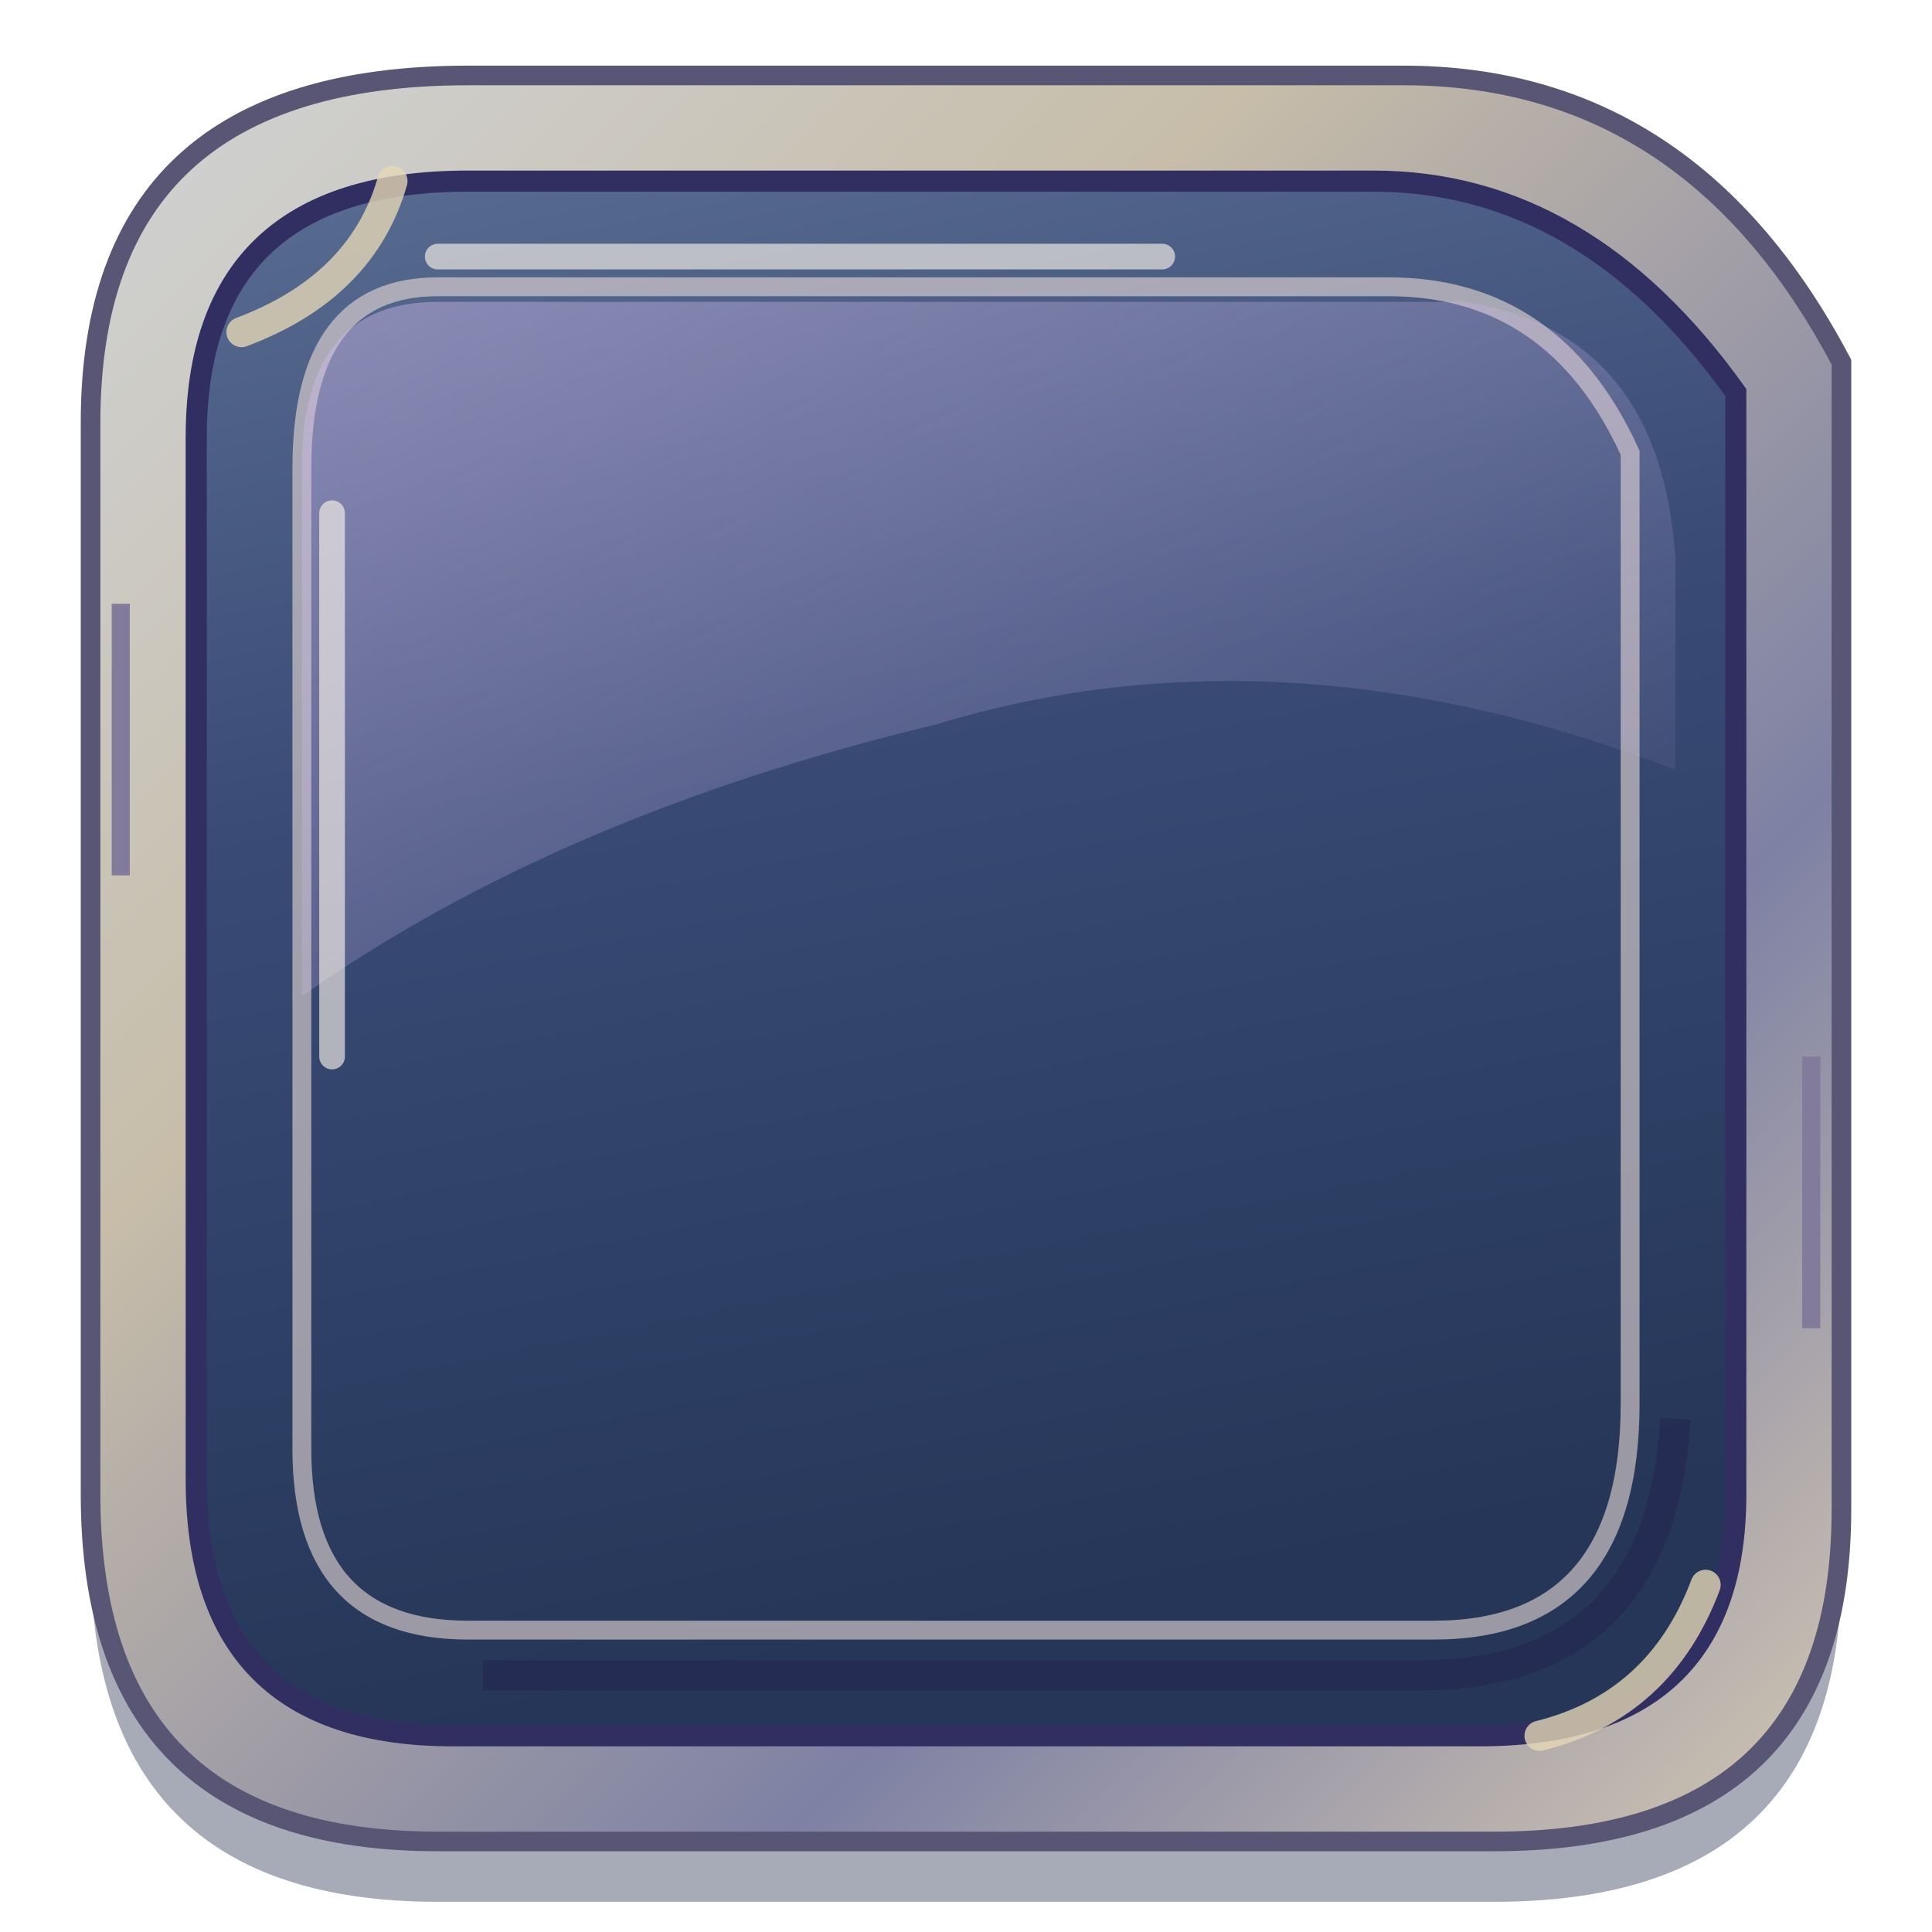
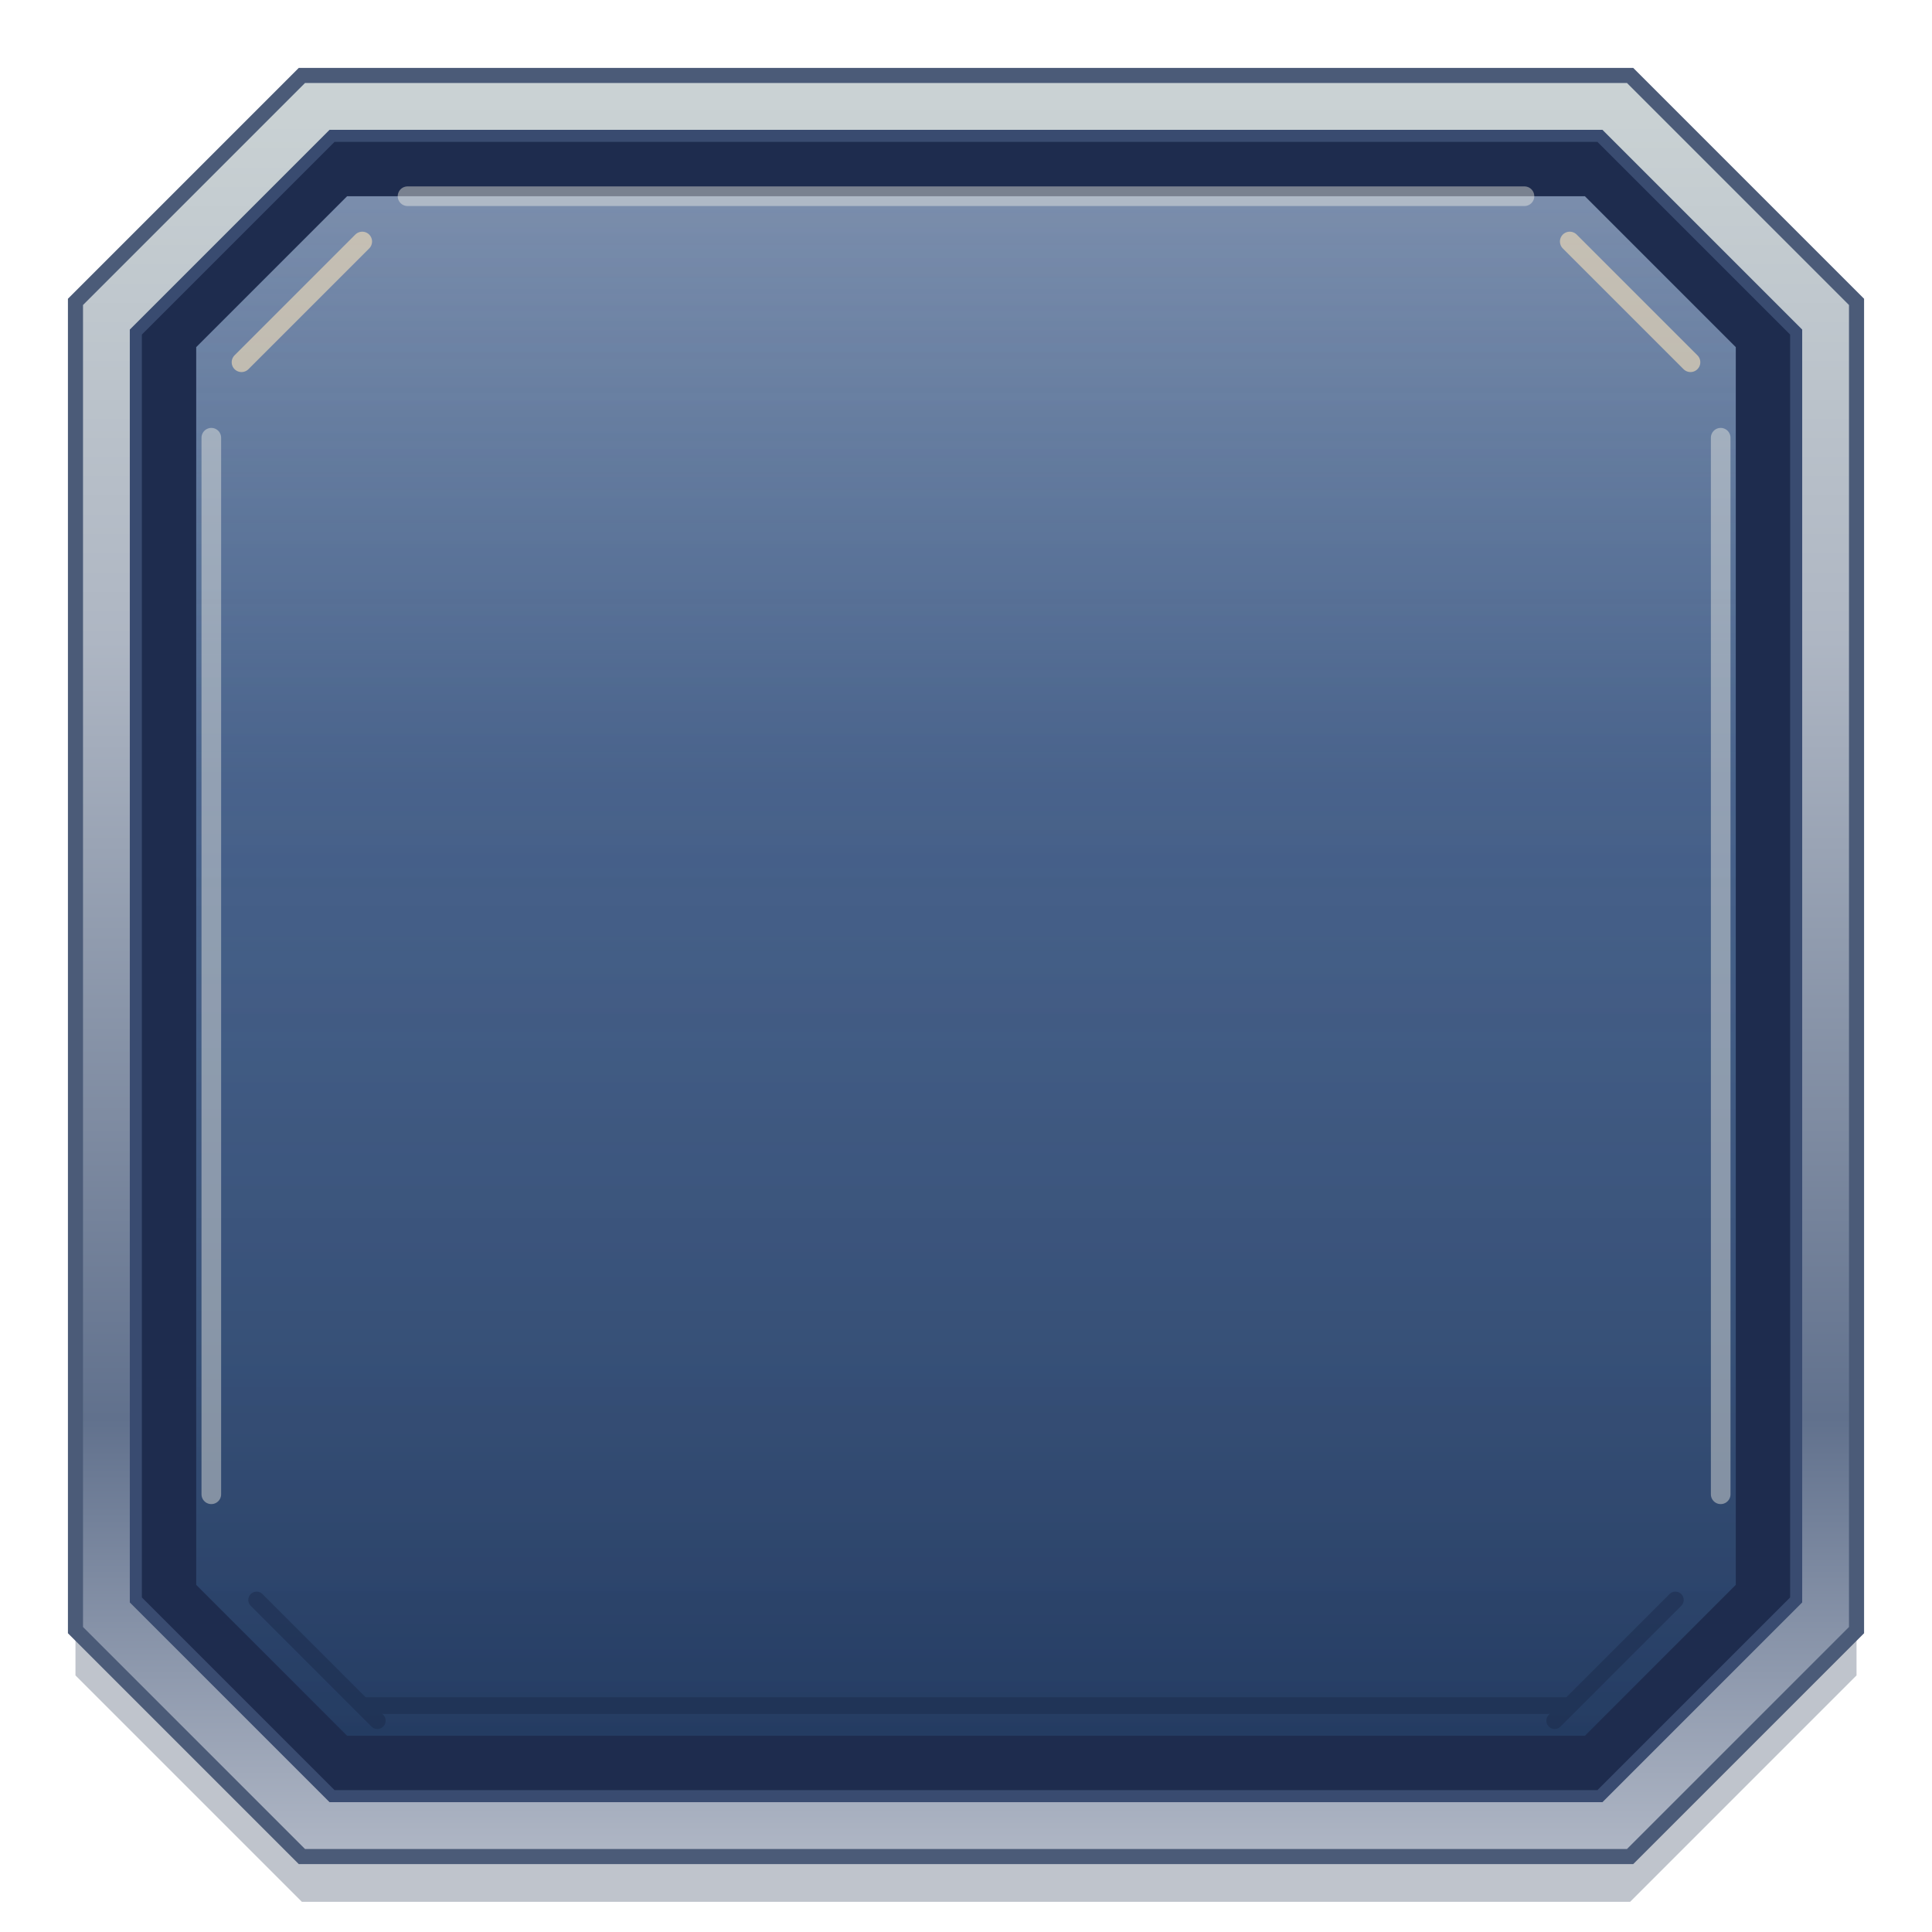
<svg xmlns="http://www.w3.org/2000/svg" width="128" height="128" viewBox="0 0 128 128">
  <defs>
-     <linearGradient id="bord" x1="0" y1="0" x2="1" y2="1">
-       <stop stop-color="#d0d3d5" />
-       <stop offset=".33" stop-color="#c7bda9" />
-       <stop offset=".7" stop-color="#7e81a4" />
-       <stop offset="1" stop-color="#d3c7b2" />
+     <linearGradient id="bord" x1="0" y1="0" x2="0" y2="1">
+       <stop stop-color="#ccd4d5" />
+       <stop offset=".32" stop-color="#aeb6c3" />
+       <stop offset=".75" stop-color="#61718d" />
+       <stop offset="1" stop-color="#b2b9c7" />
    </linearGradient>
-     <linearGradient id="email" x1="0" y1="0" x2=".2" y2="1">
-       <stop stop-color="#586b90" />
-       <stop offset=".42" stop-color="#394b75" />
-       <stop offset="1" stop-color="#253658" />
+     <linearGradient id="email" x1="0" y1="0" x2="0" y2="1">
+       <stop stop-color="#5f779d" />
+       <stop offset=".45" stop-color="#405a84" />
+       <stop offset="1" stop-color="#284169" />
    </linearGradient>
-     <linearGradient id="lueur" x1="0" y1="0" x2="1" y2="1">
-       <stop stop-color="#d1bceb" stop-opacity=".45" />
-       <stop offset="1" stop-color="#d1bceb" stop-opacity="0" />
+     <linearGradient id="lueur" x1="0" y1="0" x2="0" y2="1">
+       <stop stop-color="#fff9f4" stop-opacity=".17" />
+       <stop offset=".38" stop-color="#c6e7f5" stop-opacity=".03" />
+       <stop offset="1" stop-color="#101e3a" stop-opacity=".14" />
    </linearGradient>
  </defs>
-   <path d="M31 5H93Q112 5 122 24V100Q122 122 99 122H29Q6 122 6 99V28Q6 5 31 5Z" fill="#172344" opacity=".38" transform="translate(0 4)" />
-   <path d="M31 5H93Q112 5 122 24V100Q122 122 99 122H29Q6 122 6 99V28Q6 5 31 5Z" fill="url(#bord)" stroke="#595575" stroke-width="1.3" />
-   <path d="M31 12H91Q105 12 115 26V99Q115 115 98 115H30Q13 115 13 98V29Q13 12 31 12Z" fill="url(#email)" stroke="#312e61" stroke-width="1.4" />
-   <path d="M29 19H92Q103 19 108 30V93Q108 108 95 108H31Q20 108 20 96V31Q20 19 29 19Z" fill="none" stroke="#eadad6" stroke-opacity=".6" stroke-width="1.25" />
-   <path d="M29 20H97Q110 22 111 37V51Q85 41 62 48Q37 54 20 66V31Q20 20 29 20Z" fill="url(#lueur)" />
-   <path d="M29 17h48M22 34v36" stroke="#fff6eb" stroke-opacity=".62" stroke-width="1.7" stroke-linecap="round" />
-   <path d="M32 111H94Q110 111 111 94" fill="none" stroke="#252851" stroke-opacity=".68" stroke-width="2" />
-   <path d="M26 12q-2 7-10 10M102 115q8-2 11-10" fill="none" stroke="#e7d8b6" stroke-opacity=".78" stroke-width="2" stroke-linecap="round" />
-   <path d="M8 40v18M120 70v18" fill="none" stroke="#837b9b" stroke-width="1.2" />
+   <path d="M20 5H108L123 20V108L108 123H20L5 108V20Z" fill="#142442" opacity=".27" transform="translate(0 3)" />
+   <path d="M20 5H108L123 20V108L108 123H20L5 108V20Z" fill="url(#bord)" stroke="#4b5b78" stroke-width="1" />
+   <path d="M22 9H106L119 22V106L106 119H22L9 106V22Z" fill="#1e2c4e" stroke="#394b70" stroke-width=".8" />
+   <path d="M23 13H105L115 23V105L105 115H23L13 105V23Z" fill="url(#email)" />
+   <path d="M23 13H105L115 23V105L105 115H23L13 105V23Z" fill="url(#lueur)" />
+   <path d="M27 13H101M14 29V99M114 29V99" fill="none" stroke="#f9f5e9" stroke-opacity=".42" stroke-width="1.3" stroke-linecap="round" />
+   <path d="M24 113H104M17 106l8 8M111 106l-8 8" fill="none" stroke="#1b2949" stroke-opacity=".47" stroke-width="1.1" stroke-linecap="round" />
+   <path d="M16 24 24 16M112 24l-8-8" fill="none" stroke="#e8d6b8" stroke-opacity=".69" stroke-width="1.3" stroke-linecap="round" />
</svg>
